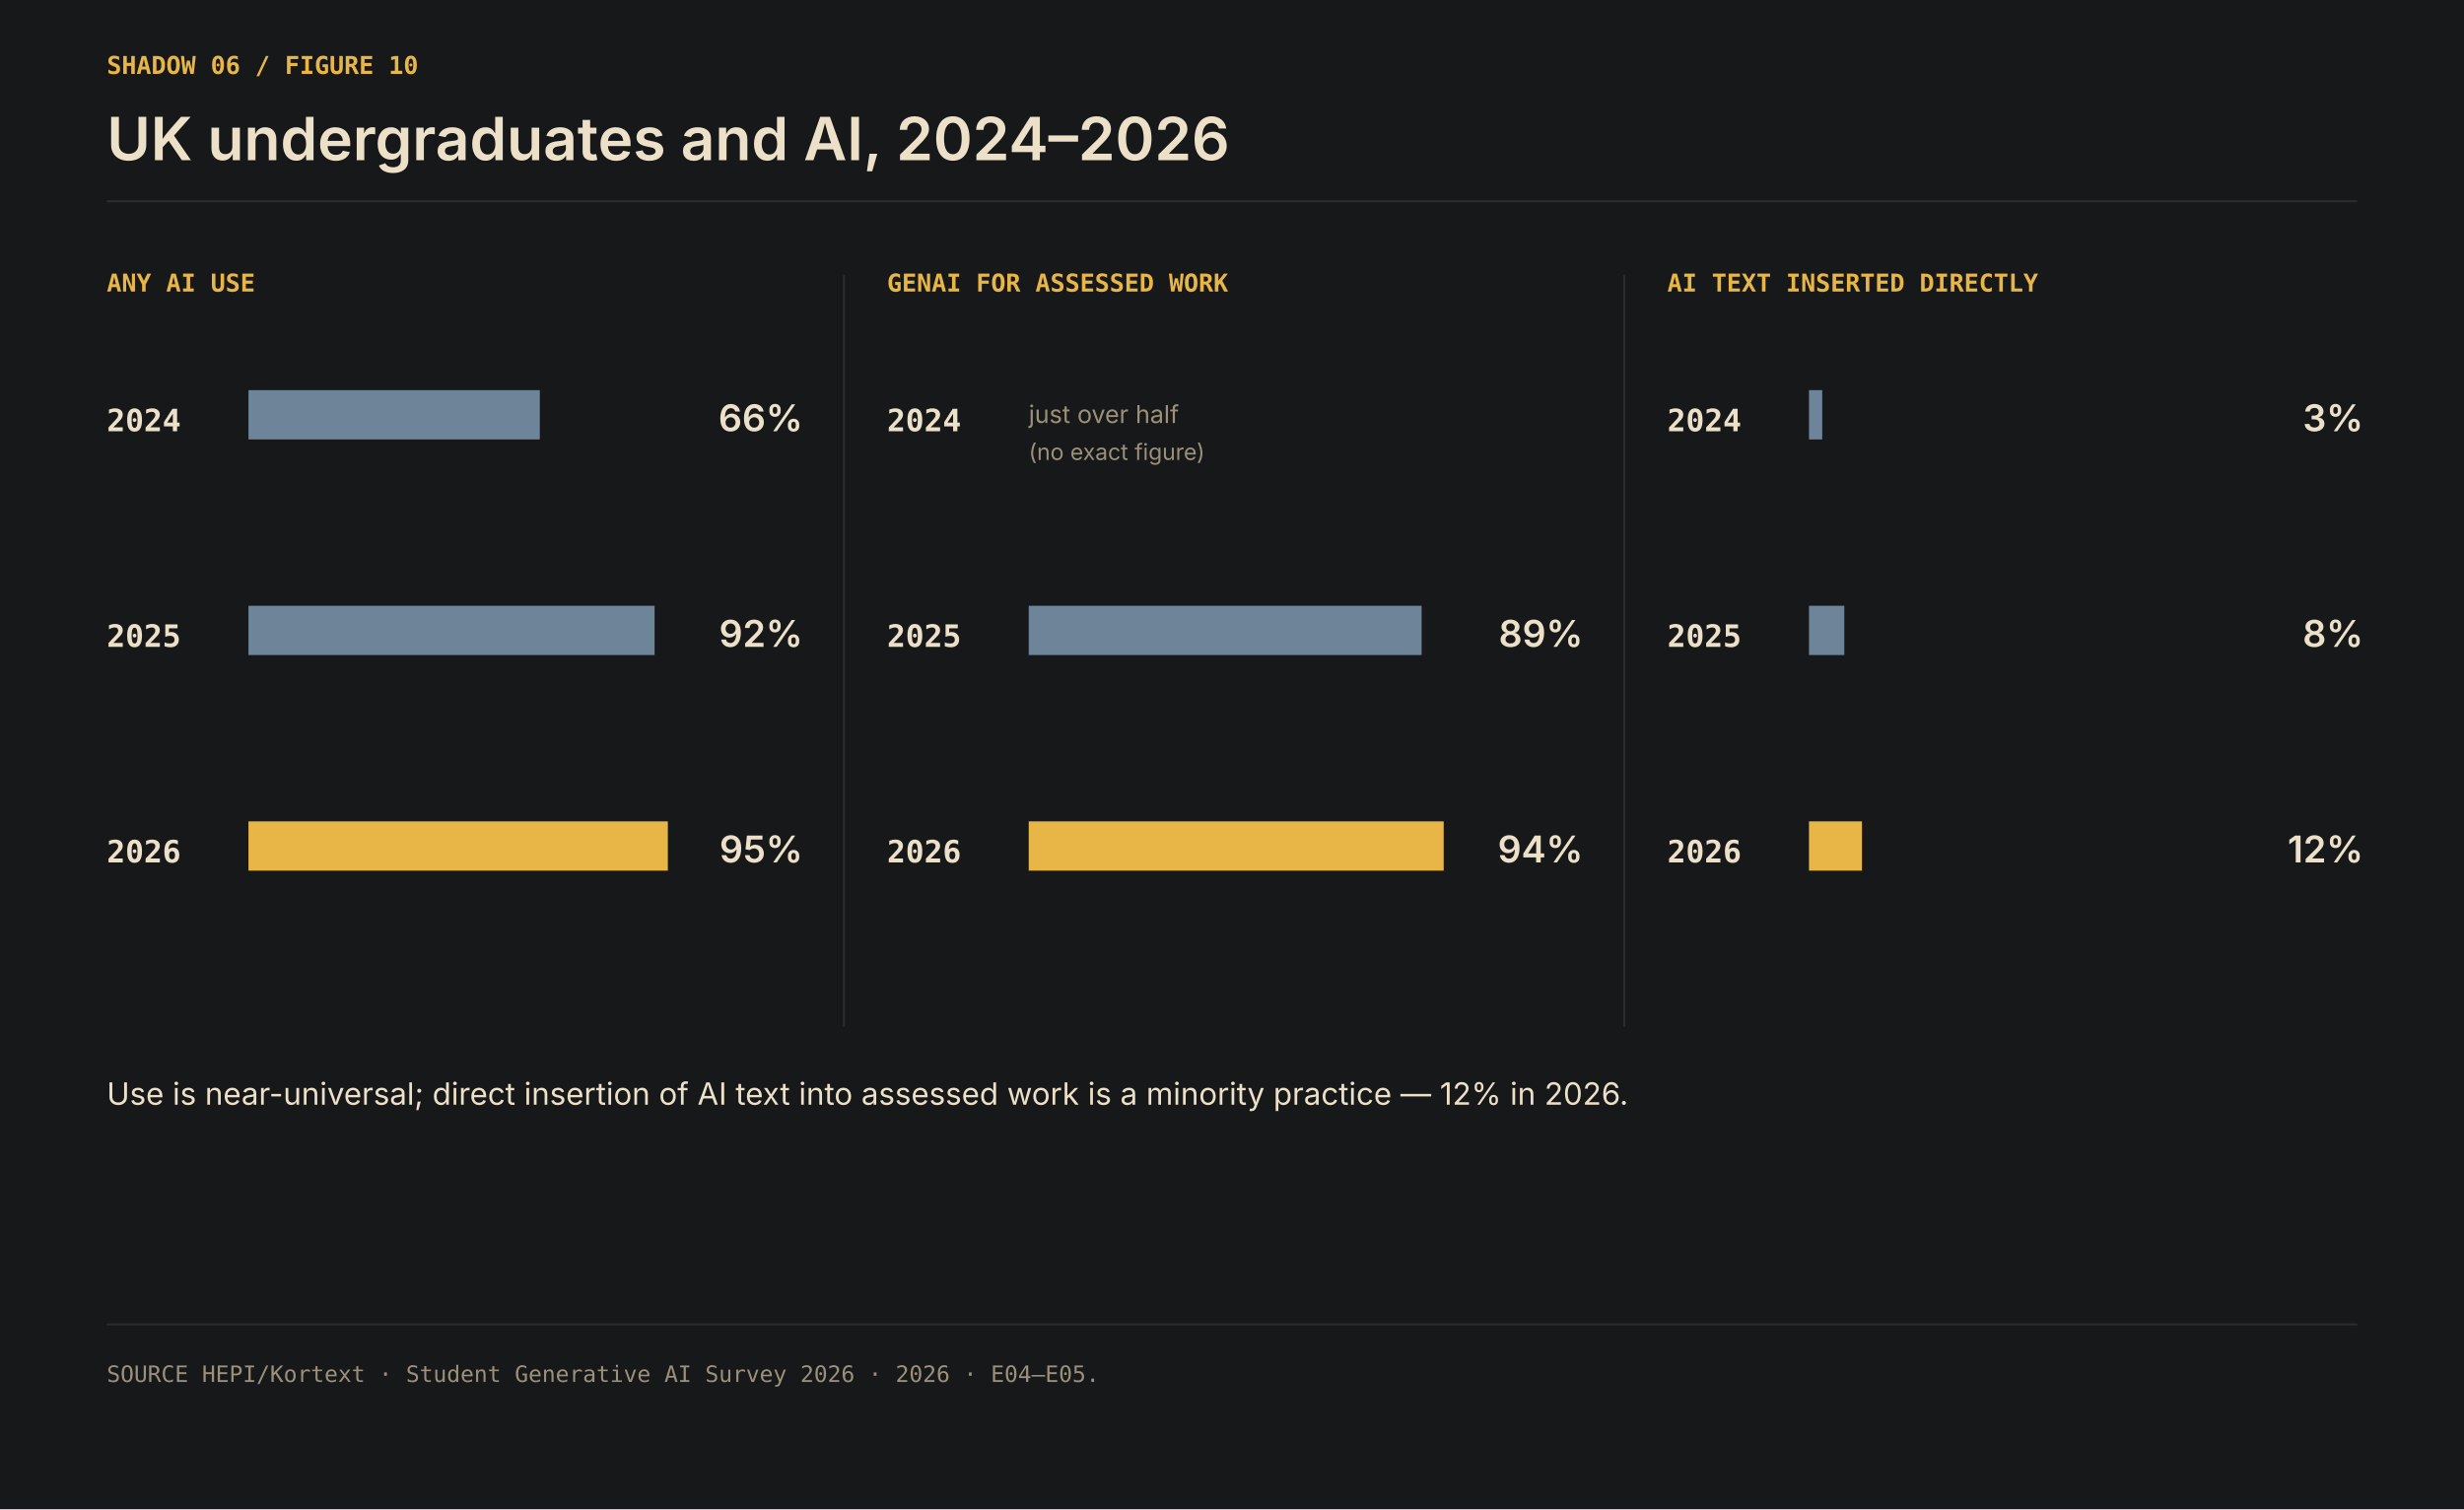
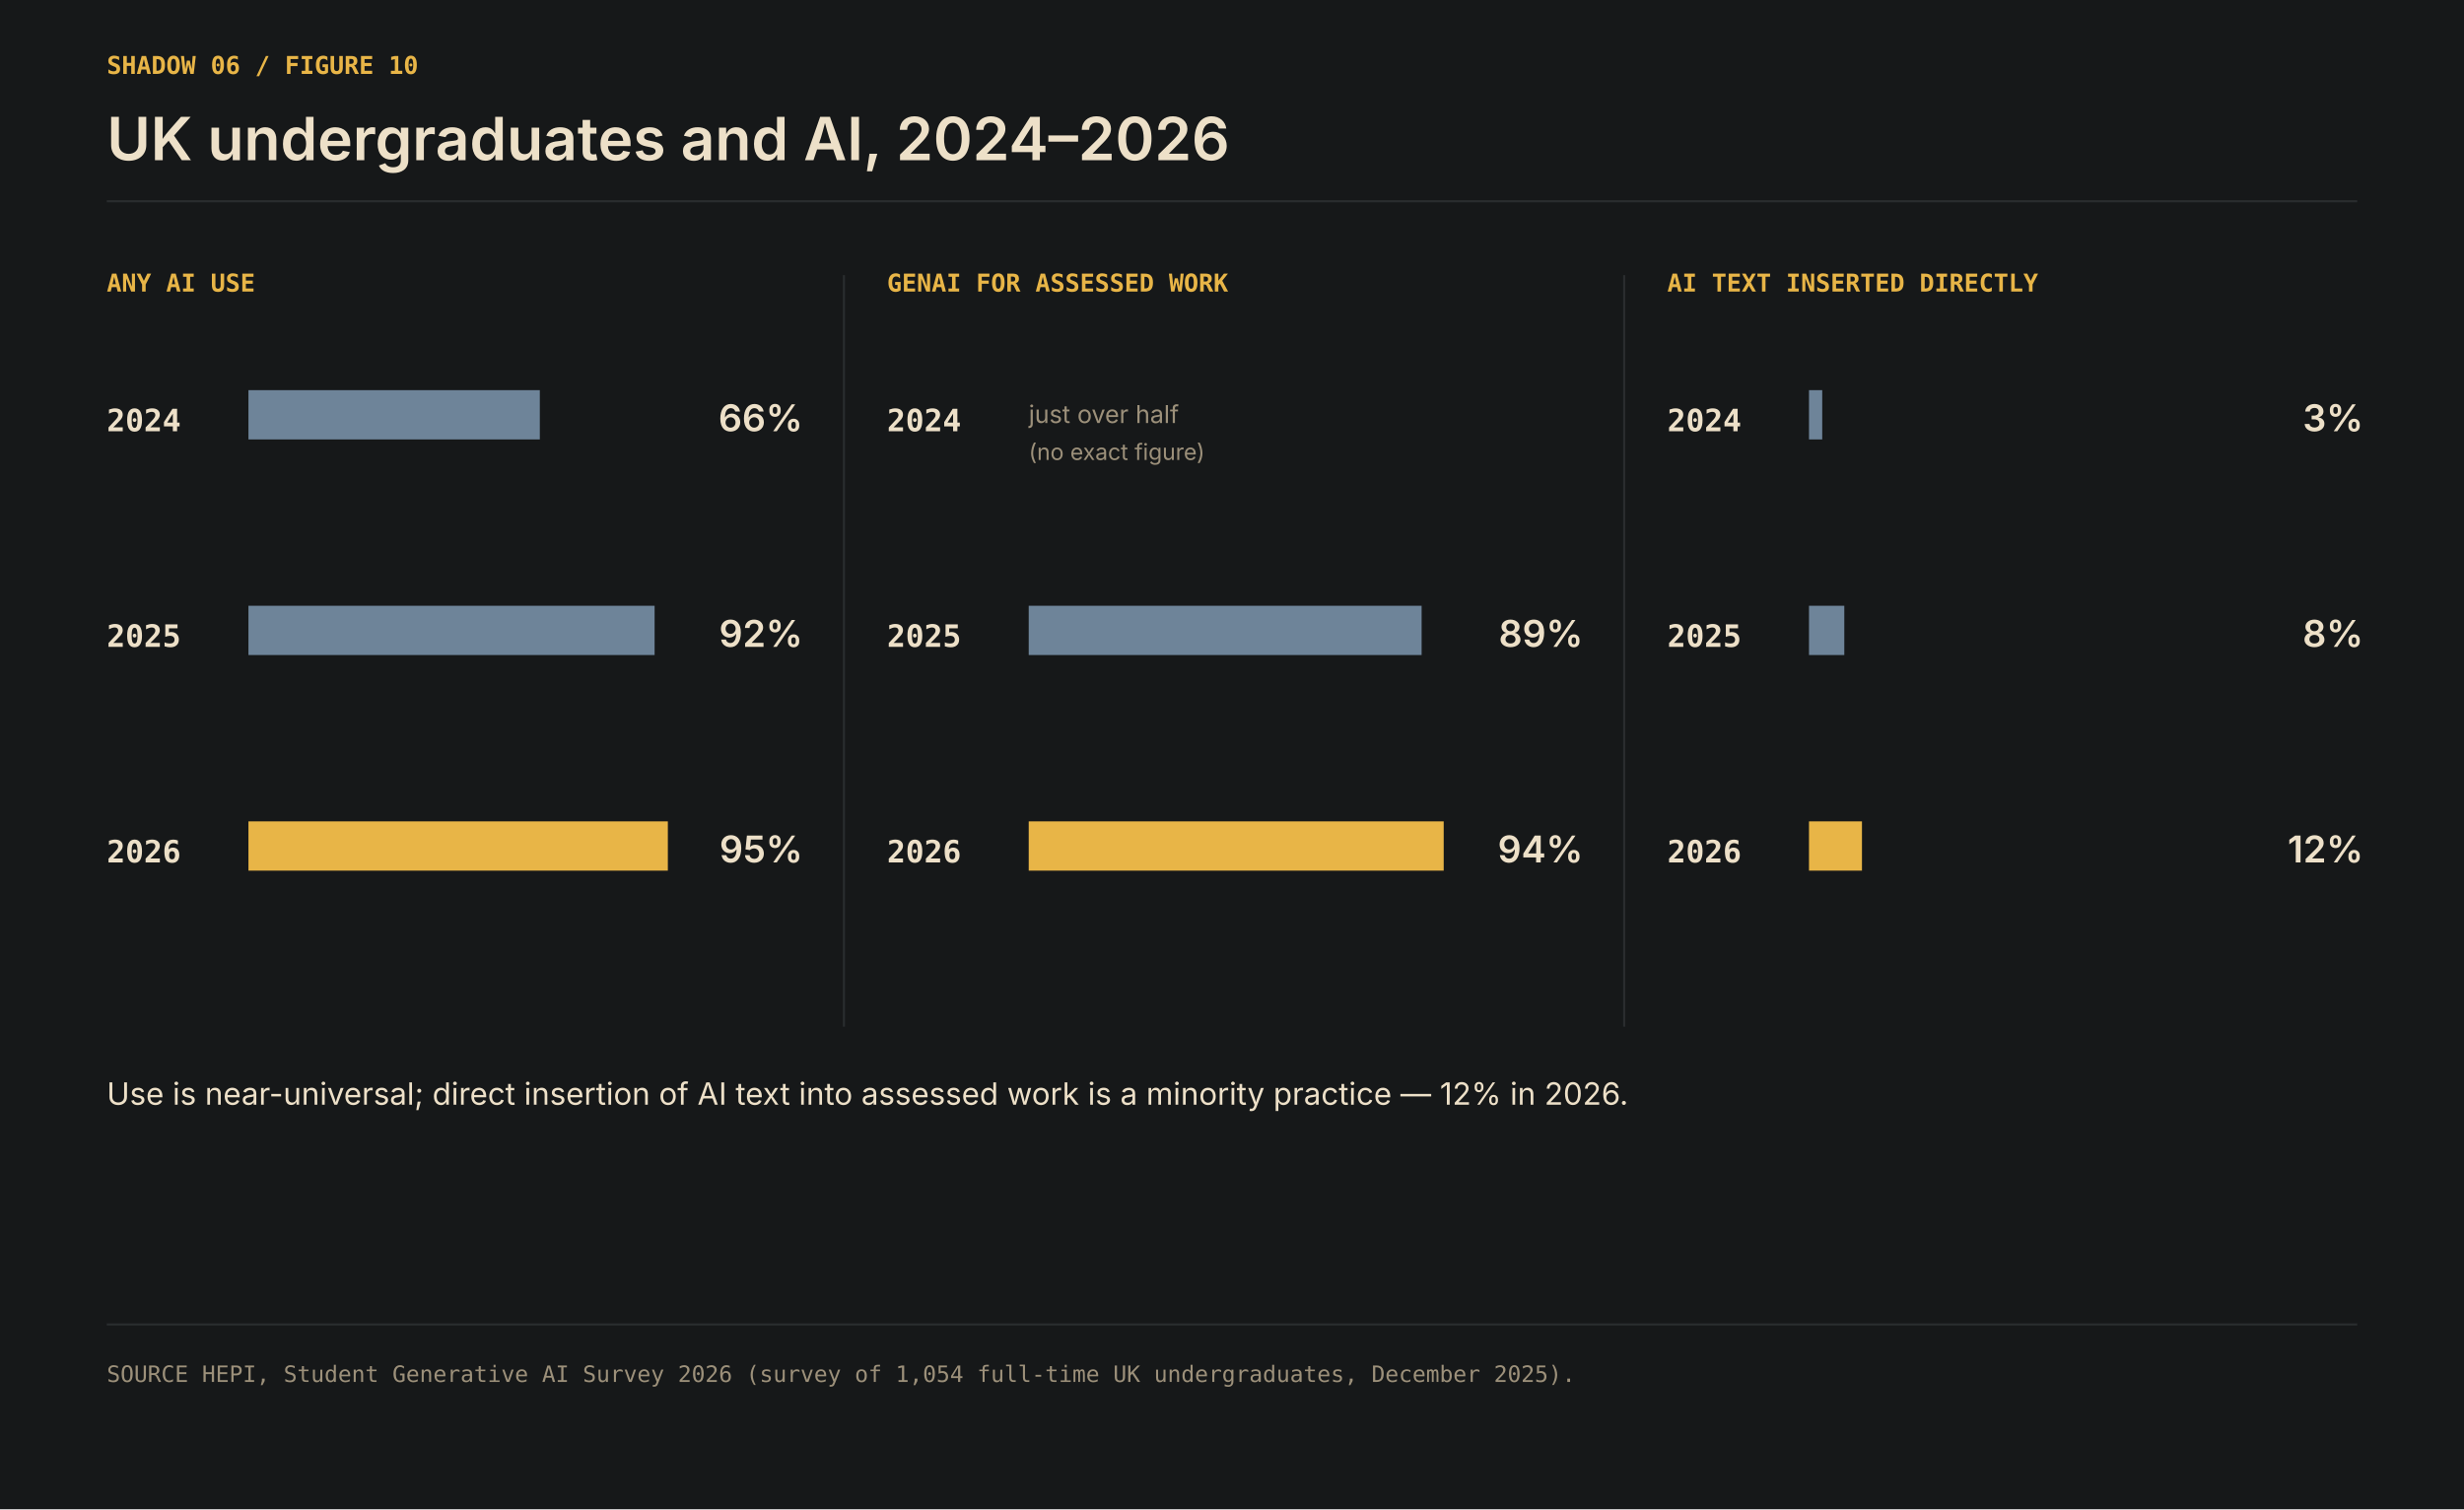
<svg xmlns="http://www.w3.org/2000/svg" width="1200" height="735" viewBox="0 0 1200 735" role="img" aria-labelledby="title desc">
  <rect width="1200" height="735" fill="#161819" />
  <text x="52" y="36" fill="#E8B547" font-family="JetBrains Mono,monospace" font-size="12" font-weight="600" text-anchor="start">SHADOW 06  /  FIGURE 10</text>
  <text x="52" y="78" fill="#EDE0C8" font-family="Inter,Arial,sans-serif" font-size="29" font-weight="600" text-anchor="start">UK undergraduates and AI, 2024–2026</text>
  <line x1="52" y1="98" x2="1148" y2="98" stroke="#2A2D2F" stroke-width="1" />
  <text x="52" y="142" fill="#E8B547" font-family="JetBrains Mono,monospace" font-size="12" font-weight="600" text-anchor="start">ANY AI USE</text>
  <text x="52" y="210" fill="#EDE0C8" font-family="JetBrains Mono,monospace" font-size="15" font-weight="600" text-anchor="start">2024</text>
  <rect x="121" y="190" width="141.9" height="24" fill="#6E8499" data-row="0" data-field="any_ai_use_pct" data-value="66" data-x="121" data-scale="2.15" />
  <text x="391" y="210" fill="#EDE0C8" font-family="Inter,Arial,sans-serif" font-size="18" font-weight="600" text-anchor="end">66%</text>
  <text x="52" y="315" fill="#EDE0C8" font-family="JetBrains Mono,monospace" font-size="15" font-weight="600" text-anchor="start">2025</text>
  <rect x="121" y="295" width="197.8" height="24" fill="#6E8499" data-row="1" data-field="any_ai_use_pct" data-value="92" data-x="121" data-scale="2.15" />
  <text x="391" y="315" fill="#EDE0C8" font-family="Inter,Arial,sans-serif" font-size="18" font-weight="600" text-anchor="end">92%</text>
  <text x="52" y="420" fill="#EDE0C8" font-family="JetBrains Mono,monospace" font-size="15" font-weight="600" text-anchor="start">2026</text>
  <rect x="121" y="400" width="204.25" height="24" fill="#E8B547" data-row="2" data-field="any_ai_use_pct" data-value="95" data-x="121" data-scale="2.15" />
  <text x="391" y="420" fill="#EDE0C8" font-family="Inter,Arial,sans-serif" font-size="18" font-weight="600" text-anchor="end">95%</text>
  <text x="432" y="142" fill="#E8B547" font-family="JetBrains Mono,monospace" font-size="12" font-weight="600" text-anchor="start">GENAI FOR ASSESSED WORK</text>
  <line x1="411" y1="134" x2="411" y2="500" stroke="#2A2D2F" stroke-width="1" />
  <text x="432" y="210" fill="#EDE0C8" font-family="JetBrains Mono,monospace" font-size="15" font-weight="600" text-anchor="start">2024</text>
  <text x="501" y="206" fill="#9C907A" font-family="Inter,Arial,sans-serif" font-size="12" font-weight="400" text-anchor="start">just over half</text>
  <text x="501" y="224" fill="#9C907A" font-family="Inter,Arial,sans-serif" font-size="11" font-weight="400" text-anchor="start">(no exact figure)</text>
  <text x="432" y="315" fill="#EDE0C8" font-family="JetBrains Mono,monospace" font-size="15" font-weight="600" text-anchor="start">2025</text>
  <rect x="501" y="295" width="191.35" height="24" fill="#6E8499" data-row="1" data-field="genai_for_assessed_work_pct" data-value="89" data-x="501" data-scale="2.15" />
  <text x="771" y="315" fill="#EDE0C8" font-family="Inter,Arial,sans-serif" font-size="18" font-weight="600" text-anchor="end">89%</text>
  <text x="432" y="420" fill="#EDE0C8" font-family="JetBrains Mono,monospace" font-size="15" font-weight="600" text-anchor="start">2026</text>
  <rect x="501" y="400" width="202.1" height="24" fill="#E8B547" data-row="2" data-field="genai_for_assessed_work_pct" data-value="94" data-x="501" data-scale="2.15" />
  <text x="771" y="420" fill="#EDE0C8" font-family="Inter,Arial,sans-serif" font-size="18" font-weight="600" text-anchor="end">94%</text>
  <text x="812" y="142" fill="#E8B547" font-family="JetBrains Mono,monospace" font-size="12" font-weight="600" text-anchor="start">AI TEXT INSERTED DIRECTLY</text>
  <line x1="791" y1="134" x2="791" y2="500" stroke="#2A2D2F" stroke-width="1" />
  <text x="812" y="210" fill="#EDE0C8" font-family="JetBrains Mono,monospace" font-size="15" font-weight="600" text-anchor="start">2024</text>
  <rect x="881" y="190" width="6.45" height="24" fill="#6E8499" data-row="0" data-field="ai_text_inserted_directly_pct" data-value="3" data-x="881" data-scale="2.15" />
  <text x="1151" y="210" fill="#EDE0C8" font-family="Inter,Arial,sans-serif" font-size="18" font-weight="600" text-anchor="end">3%</text>
  <text x="812" y="315" fill="#EDE0C8" font-family="JetBrains Mono,monospace" font-size="15" font-weight="600" text-anchor="start">2025</text>
  <rect x="881" y="295" width="17.2" height="24" fill="#6E8499" data-row="1" data-field="ai_text_inserted_directly_pct" data-value="8" data-x="881" data-scale="2.15" />
  <text x="1151" y="315" fill="#EDE0C8" font-family="Inter,Arial,sans-serif" font-size="18" font-weight="600" text-anchor="end">8%</text>
  <text x="812" y="420" fill="#EDE0C8" font-family="JetBrains Mono,monospace" font-size="15" font-weight="600" text-anchor="start">2026</text>
  <rect x="881" y="400" width="25.8" height="24" fill="#E8B547" data-row="2" data-field="ai_text_inserted_directly_pct" data-value="12" data-x="881" data-scale="2.15" />
  <text x="1151" y="420" fill="#EDE0C8" font-family="Inter,Arial,sans-serif" font-size="18" font-weight="600" text-anchor="end">12%</text>
  <text x="52" y="538" fill="#EDE0C8" font-family="Inter,Arial,sans-serif" font-size="15" font-weight="400" text-anchor="start">Use is near-universal; direct insertion of AI text into assessed work is a minority practice — 12% in 2026.</text>
-   <line x1="52" y1="645" x2="1148" y2="645" stroke="#2A2D2F" stroke-width="1" />
-   <text x="52" y="673" fill="#9C907A" font-family="JetBrains Mono,monospace" font-size="11" font-weight="400" text-anchor="start">SOURCE  HEPI/Kortext · Student Generative AI Survey 2026 · 2026 · E04–E05.</text>
+   <g data-text-role="source">
+     <line x1="52" y1="645" x2="1148" y2="645" stroke="#2A2D2F" stroke-width="1" />
+     <text x="52" y="673" fill="#9C907A" font-family="JetBrains Mono,monospace" font-size="11" font-weight="400" text-anchor="start">SOURCE  HEPI, Student Generative AI Survey 2026 (survey of 1,054 full-time UK undergraduates, December 2025).</text>
+   </g>
</svg>
